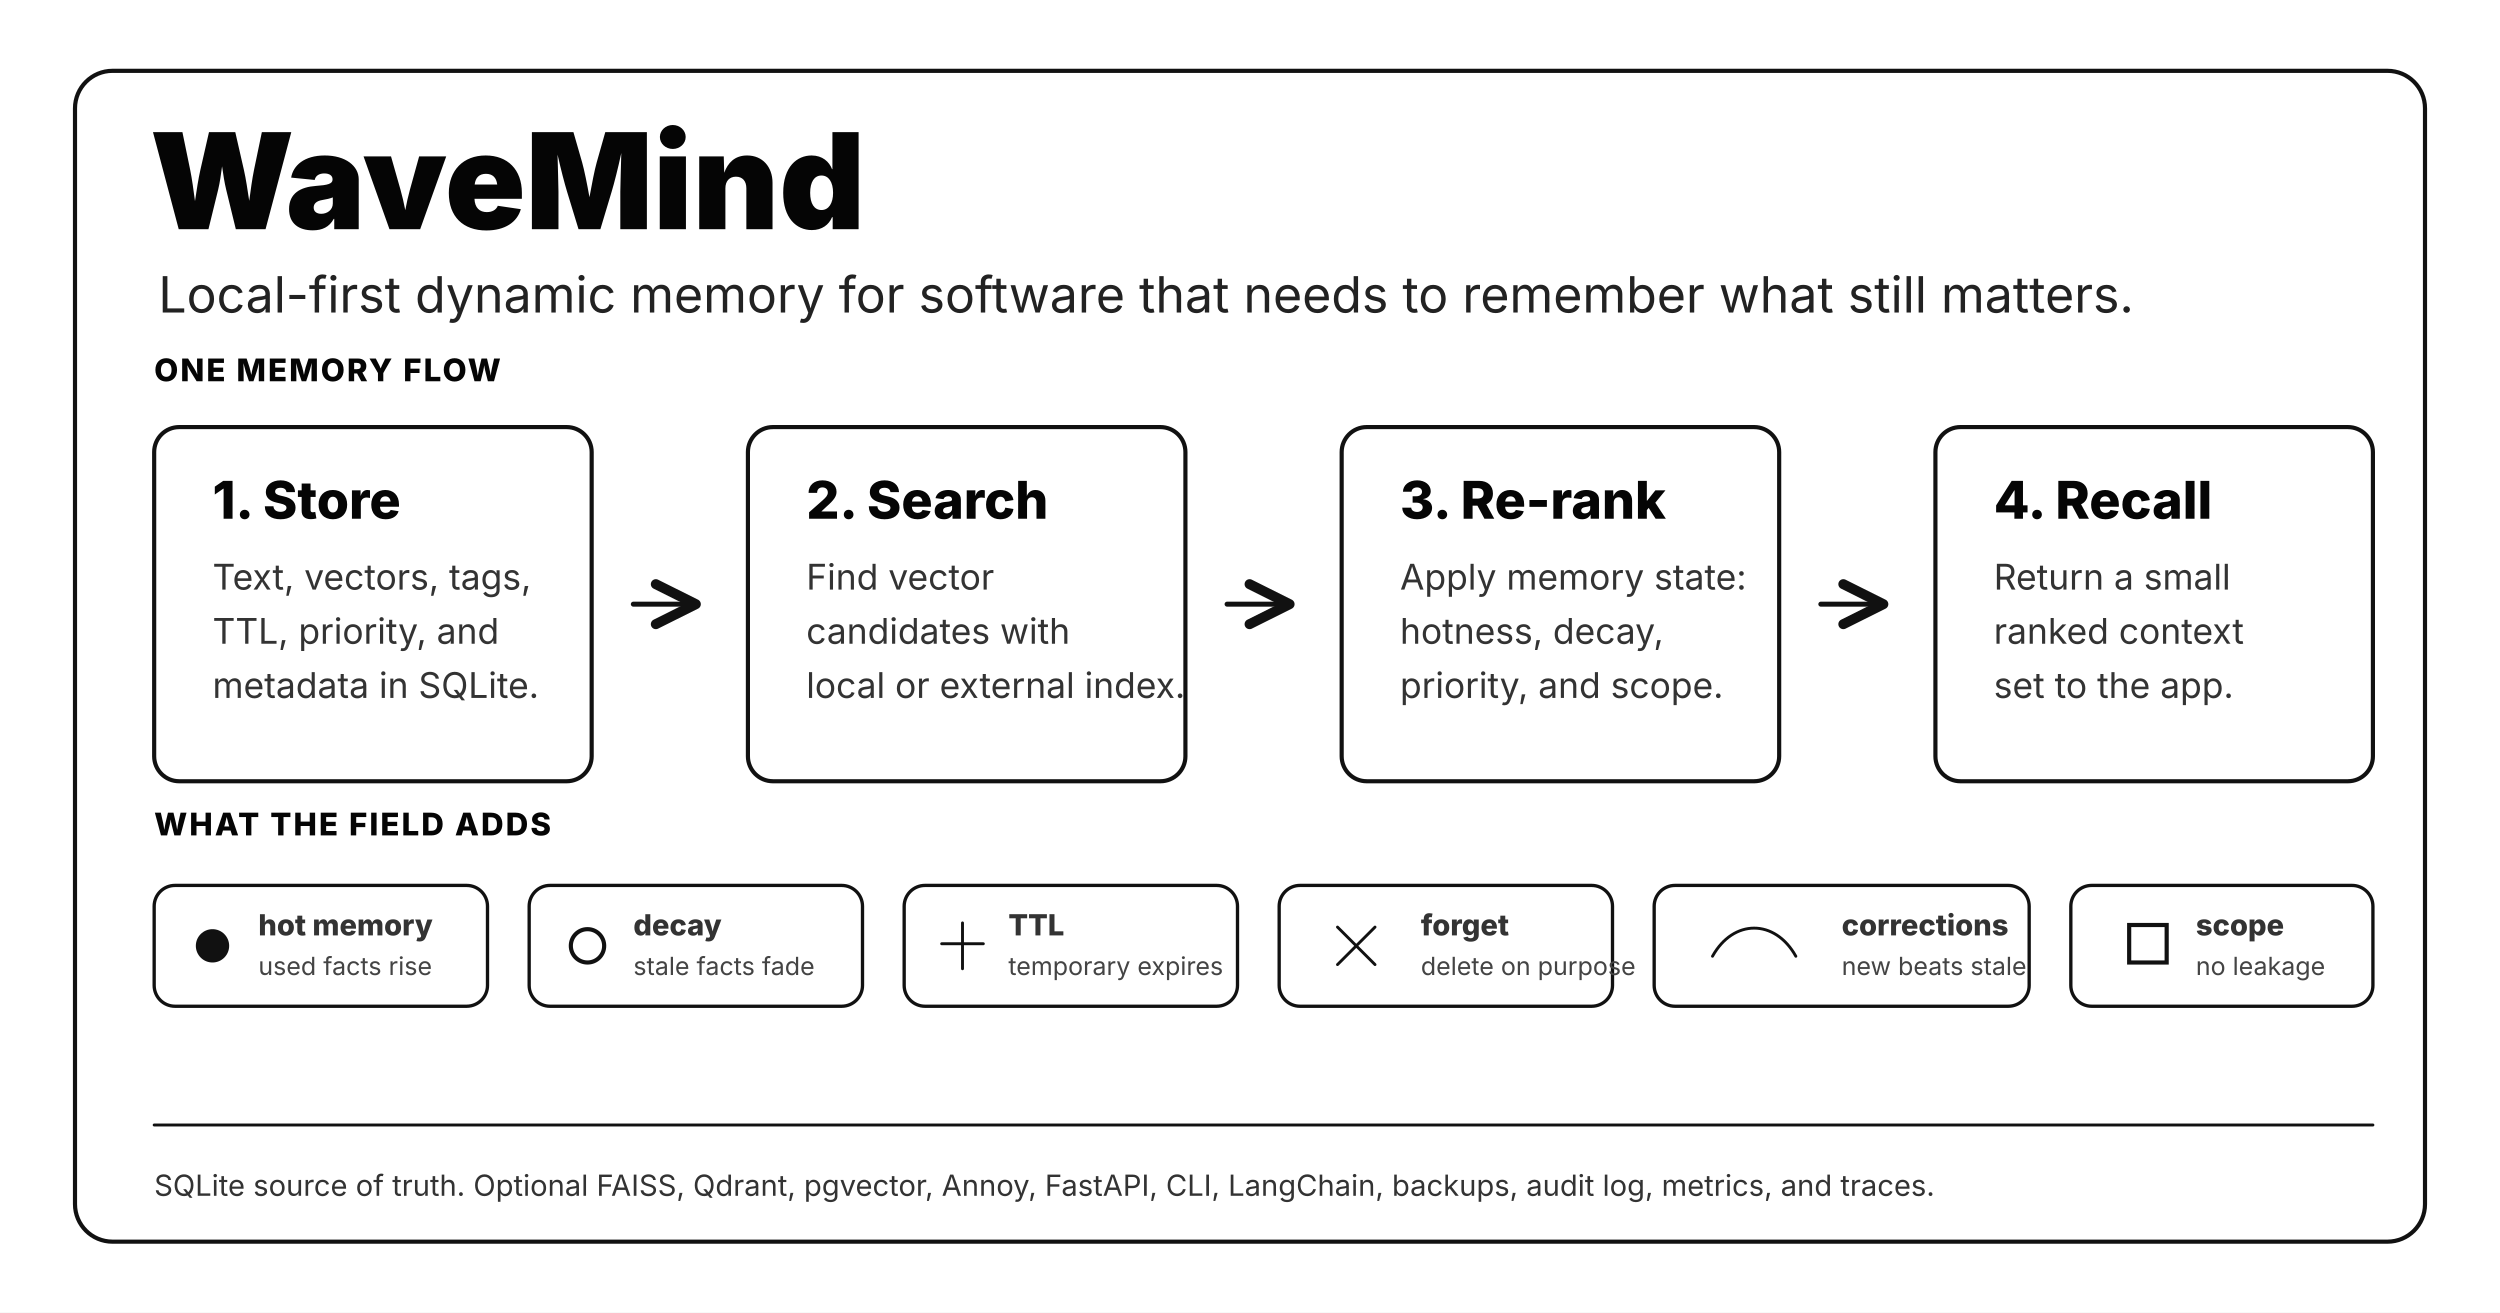
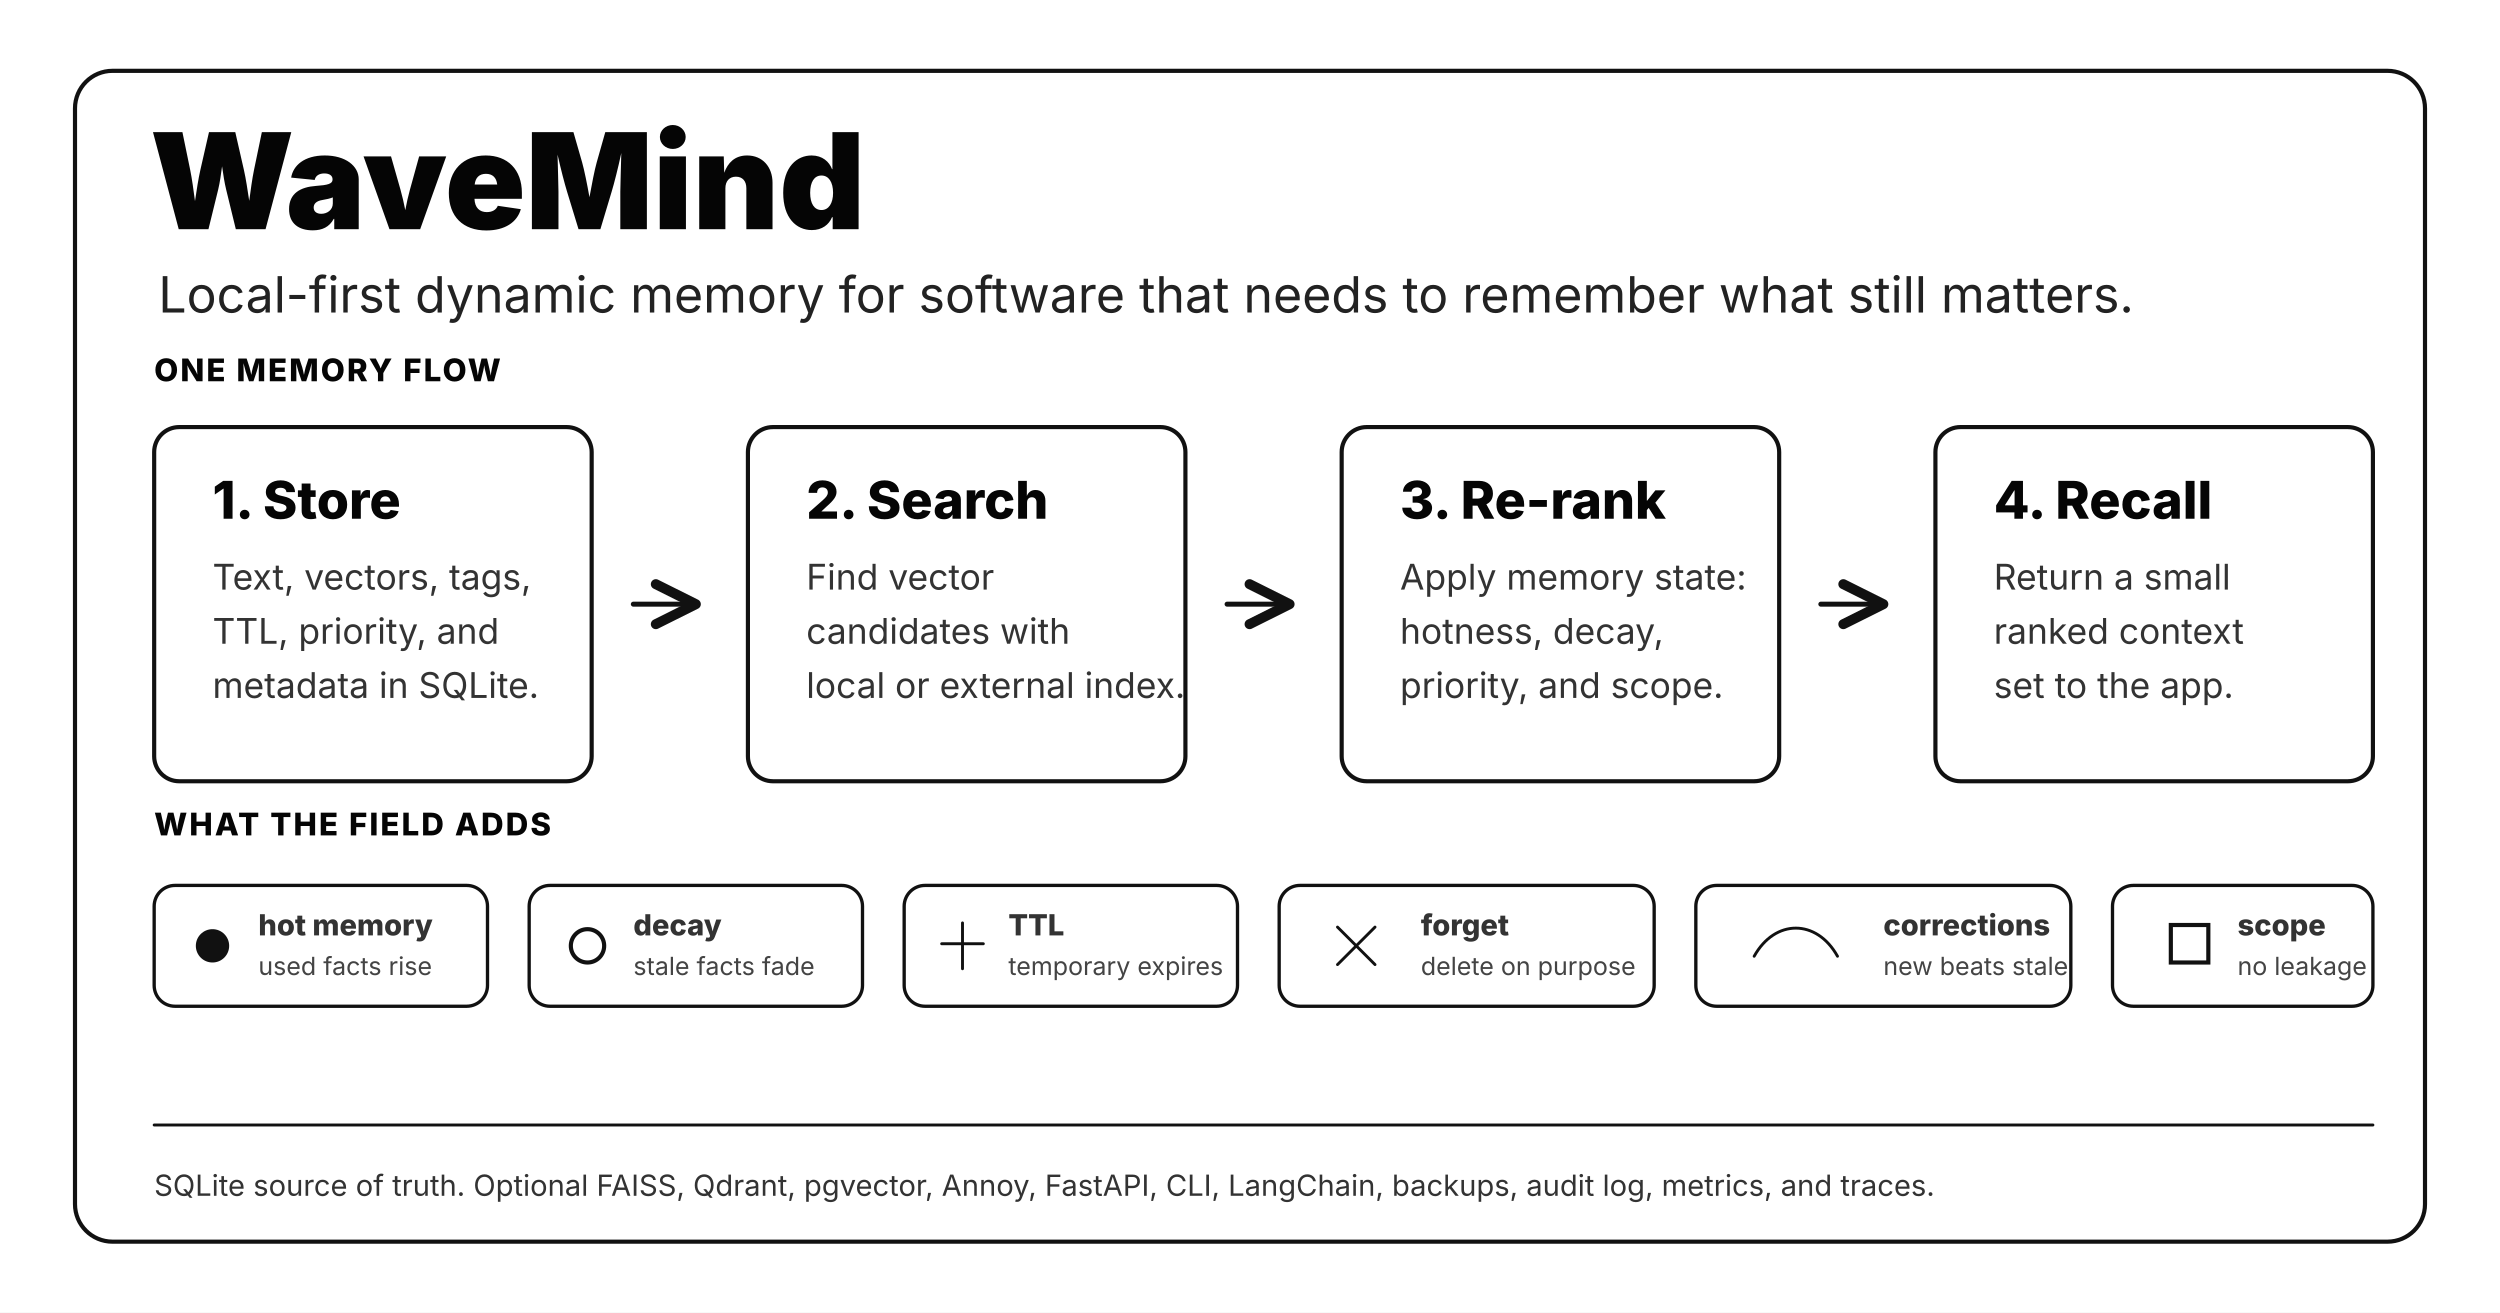
<svg xmlns="http://www.w3.org/2000/svg" width="1200" height="630" viewBox="0 0 1200 630" role="img" aria-labelledby="title desc">
  <defs>
    <marker id="arrow" markerWidth="12" markerHeight="12" refX="10" refY="6" orient="auto">
      <path d="M2 2 L10 6 L2 10" fill="none" stroke="#111111" stroke-width="2" stroke-linecap="round" stroke-linejoin="round" />
    </marker>
    <style>
      .font { font-family: Inter, Segoe UI, Arial, sans-serif; }
      .title { font-size: 64px; font-weight: 850; fill: #050505; }
      .subtitle { font-size: 24px; fill: #222222; }
      .label { font-size: 15px; font-weight: 800; fill: #050505; letter-spacing: 1px; }
      .boxTitle { font-size: 25px; font-weight: 800; fill: #050505; }
      .boxText { font-size: 17px; fill: #333333; }
      .small { font-size: 14px; fill: #333333; }
      .tiny { font-size: 12px; fill: #444444; }
      .box { fill: #ffffff; stroke: #111111; stroke-width: 2; }
      .chip { fill: #ffffff; stroke: #111111; stroke-width: 1.6; }
      .line { stroke: #111111; stroke-width: 2.4; fill: none; stroke-linecap: round; stroke-linejoin: round; }
      .thin { stroke: #111111; stroke-width: 1.4; fill: none; stroke-linecap: round; stroke-linejoin: round; }
    </style>
  </defs>
  <rect width="1200" height="630" fill="#ffffff" />
  <rect x="36" y="34" width="1128" height="562" rx="18" fill="#ffffff" stroke="#111111" stroke-width="2" />
  <g class="font">
    <text class="title" x="72" y="110">WaveMind</text>
    <text class="subtitle" x="76" y="150">Local-first dynamic memory for software that needs to remember what still matters.</text>
  </g>
  <g class="font" transform="translate(74 205)">
    <text class="label" x="0" y="-22">ONE MEMORY FLOW</text>
    <rect class="box" x="0" y="0" width="210" height="170" rx="12" />
    <text class="boxTitle" x="28" y="44">1. Store</text>
    <text class="boxText" x="28" y="78">Text, vectors, tags,</text>
    <text class="boxText" x="28" y="104">TTL, priority, and</text>
    <text class="boxText" x="28" y="130">metadata in SQLite.</text>
    <line class="line" x1="230" y1="85" x2="260" y2="85" marker-end="url(#arrow)" />
    <rect class="box" x="285" y="0" width="210" height="170" rx="12" />
    <text class="boxTitle" x="313" y="44">2. Search</text>
    <text class="boxText" x="313" y="78">Find vector</text>
    <text class="boxText" x="313" y="104">candidates with</text>
    <text class="boxText" x="313" y="130">local or external index.</text>
    <line class="line" x1="515" y1="85" x2="545" y2="85" marker-end="url(#arrow)" />
    <rect class="box" x="570" y="0" width="210" height="170" rx="12" />
    <text class="boxTitle" x="598" y="44">3. Re-rank</text>
    <text class="boxText" x="598" y="78">Apply memory state:</text>
    <text class="boxText" x="598" y="104">hotness, decay,</text>
    <text class="boxText" x="598" y="130">priority, and scope.</text>
    <line class="line" x1="800" y1="85" x2="830" y2="85" marker-end="url(#arrow)" />
    <rect class="box" x="855" y="0" width="210" height="170" rx="12" />
    <text class="boxTitle" x="883" y="44">4. Recall</text>
    <text class="boxText" x="883" y="78">Return a small</text>
    <text class="boxText" x="883" y="104">ranked context</text>
    <text class="boxText" x="883" y="130">set to the app.</text>
  </g>
  <g class="font" transform="translate(74 425)">
    <text class="label" x="0" y="-24">WHAT THE FIELD ADDS</text>
    <rect class="chip" x="0" y="0" width="160" height="58" rx="10" />
    <circle cx="28" cy="29" r="8" fill="#111111" />
    <text class="small" x="50" y="24" font-weight="800">hot memory</text>
    <text class="tiny" x="50" y="43">used facts rise</text>
    <rect class="chip" x="180" y="0" width="160" height="58" rx="10" />
    <circle cx="208" cy="29" r="8" fill="#ffffff" stroke="#111111" stroke-width="2" />
    <text class="small" x="230" y="24" font-weight="800">decay</text>
    <text class="tiny" x="230" y="43">stale facts fade</text>
    <rect class="chip" x="360" y="0" width="160" height="58" rx="10" />
    <path class="thin" d="M388 18 V40 M378 28 H398" />
    <text class="small" x="410" y="24" font-weight="800">TTL</text>
    <text class="tiny" x="410" y="43">temporary expires</text>
-     <rect class="chip" x="540" y="0" width="160" height="58" rx="10" />
+     <rect class="chip" x="540" y="0" width="180" height="58" rx="10" />
    <path class="thin" d="M568 20 L586 38 M586 20 L568 38" />
    <text class="small" x="608" y="24" font-weight="800">forget</text>
    <text class="tiny" x="608" y="43">delete on purpose</text>
-     <rect class="chip" x="720" y="0" width="180" height="58" rx="10" />
-     <path class="thin" d="M748 34 C758 16 778 16 788 34" />
-     <text class="small" x="810" y="24" font-weight="800">corrections</text>
-     <text class="tiny" x="810" y="43">new beats stale</text>
-     <rect class="chip" x="920" y="0" width="145" height="58" rx="10" />
-     <rect x="948" y="19" width="18" height="18" fill="#ffffff" stroke="#111111" stroke-width="2" />
-     <text class="small" x="980" y="24" font-weight="800">scope</text>
-     <text class="tiny" x="980" y="43">no leakage</text>
+     <rect class="chip" x="740" y="0" width="180" height="58" rx="10" />
+     <path class="thin" d="M768 34 C778 16 798 16 808 34" />
+     <text class="small" x="830" y="24" font-weight="800">corrections</text>
+     <text class="tiny" x="830" y="43">new beats stale</text>
+     <rect class="chip" x="940" y="0" width="125" height="58" rx="10" />
+     <rect x="968" y="19" width="18" height="18" fill="#ffffff" stroke="#111111" stroke-width="2" />
+     <text class="small" x="1000" y="24" font-weight="800">scope</text>
+     <text class="tiny" x="1000" y="43">no leakage</text>
  </g>
  <g class="font" transform="translate(74 540)">
    <line class="thin" x1="0" y1="0" x2="1065" y2="0" />
    <text class="small" x="0" y="34">SQLite source of truth. Optional FAISS, Qdrant, pgvector, Annoy, FastAPI, CLI, LangChain, backups, audit log, metrics, and traces.</text>
  </g>
</svg>
